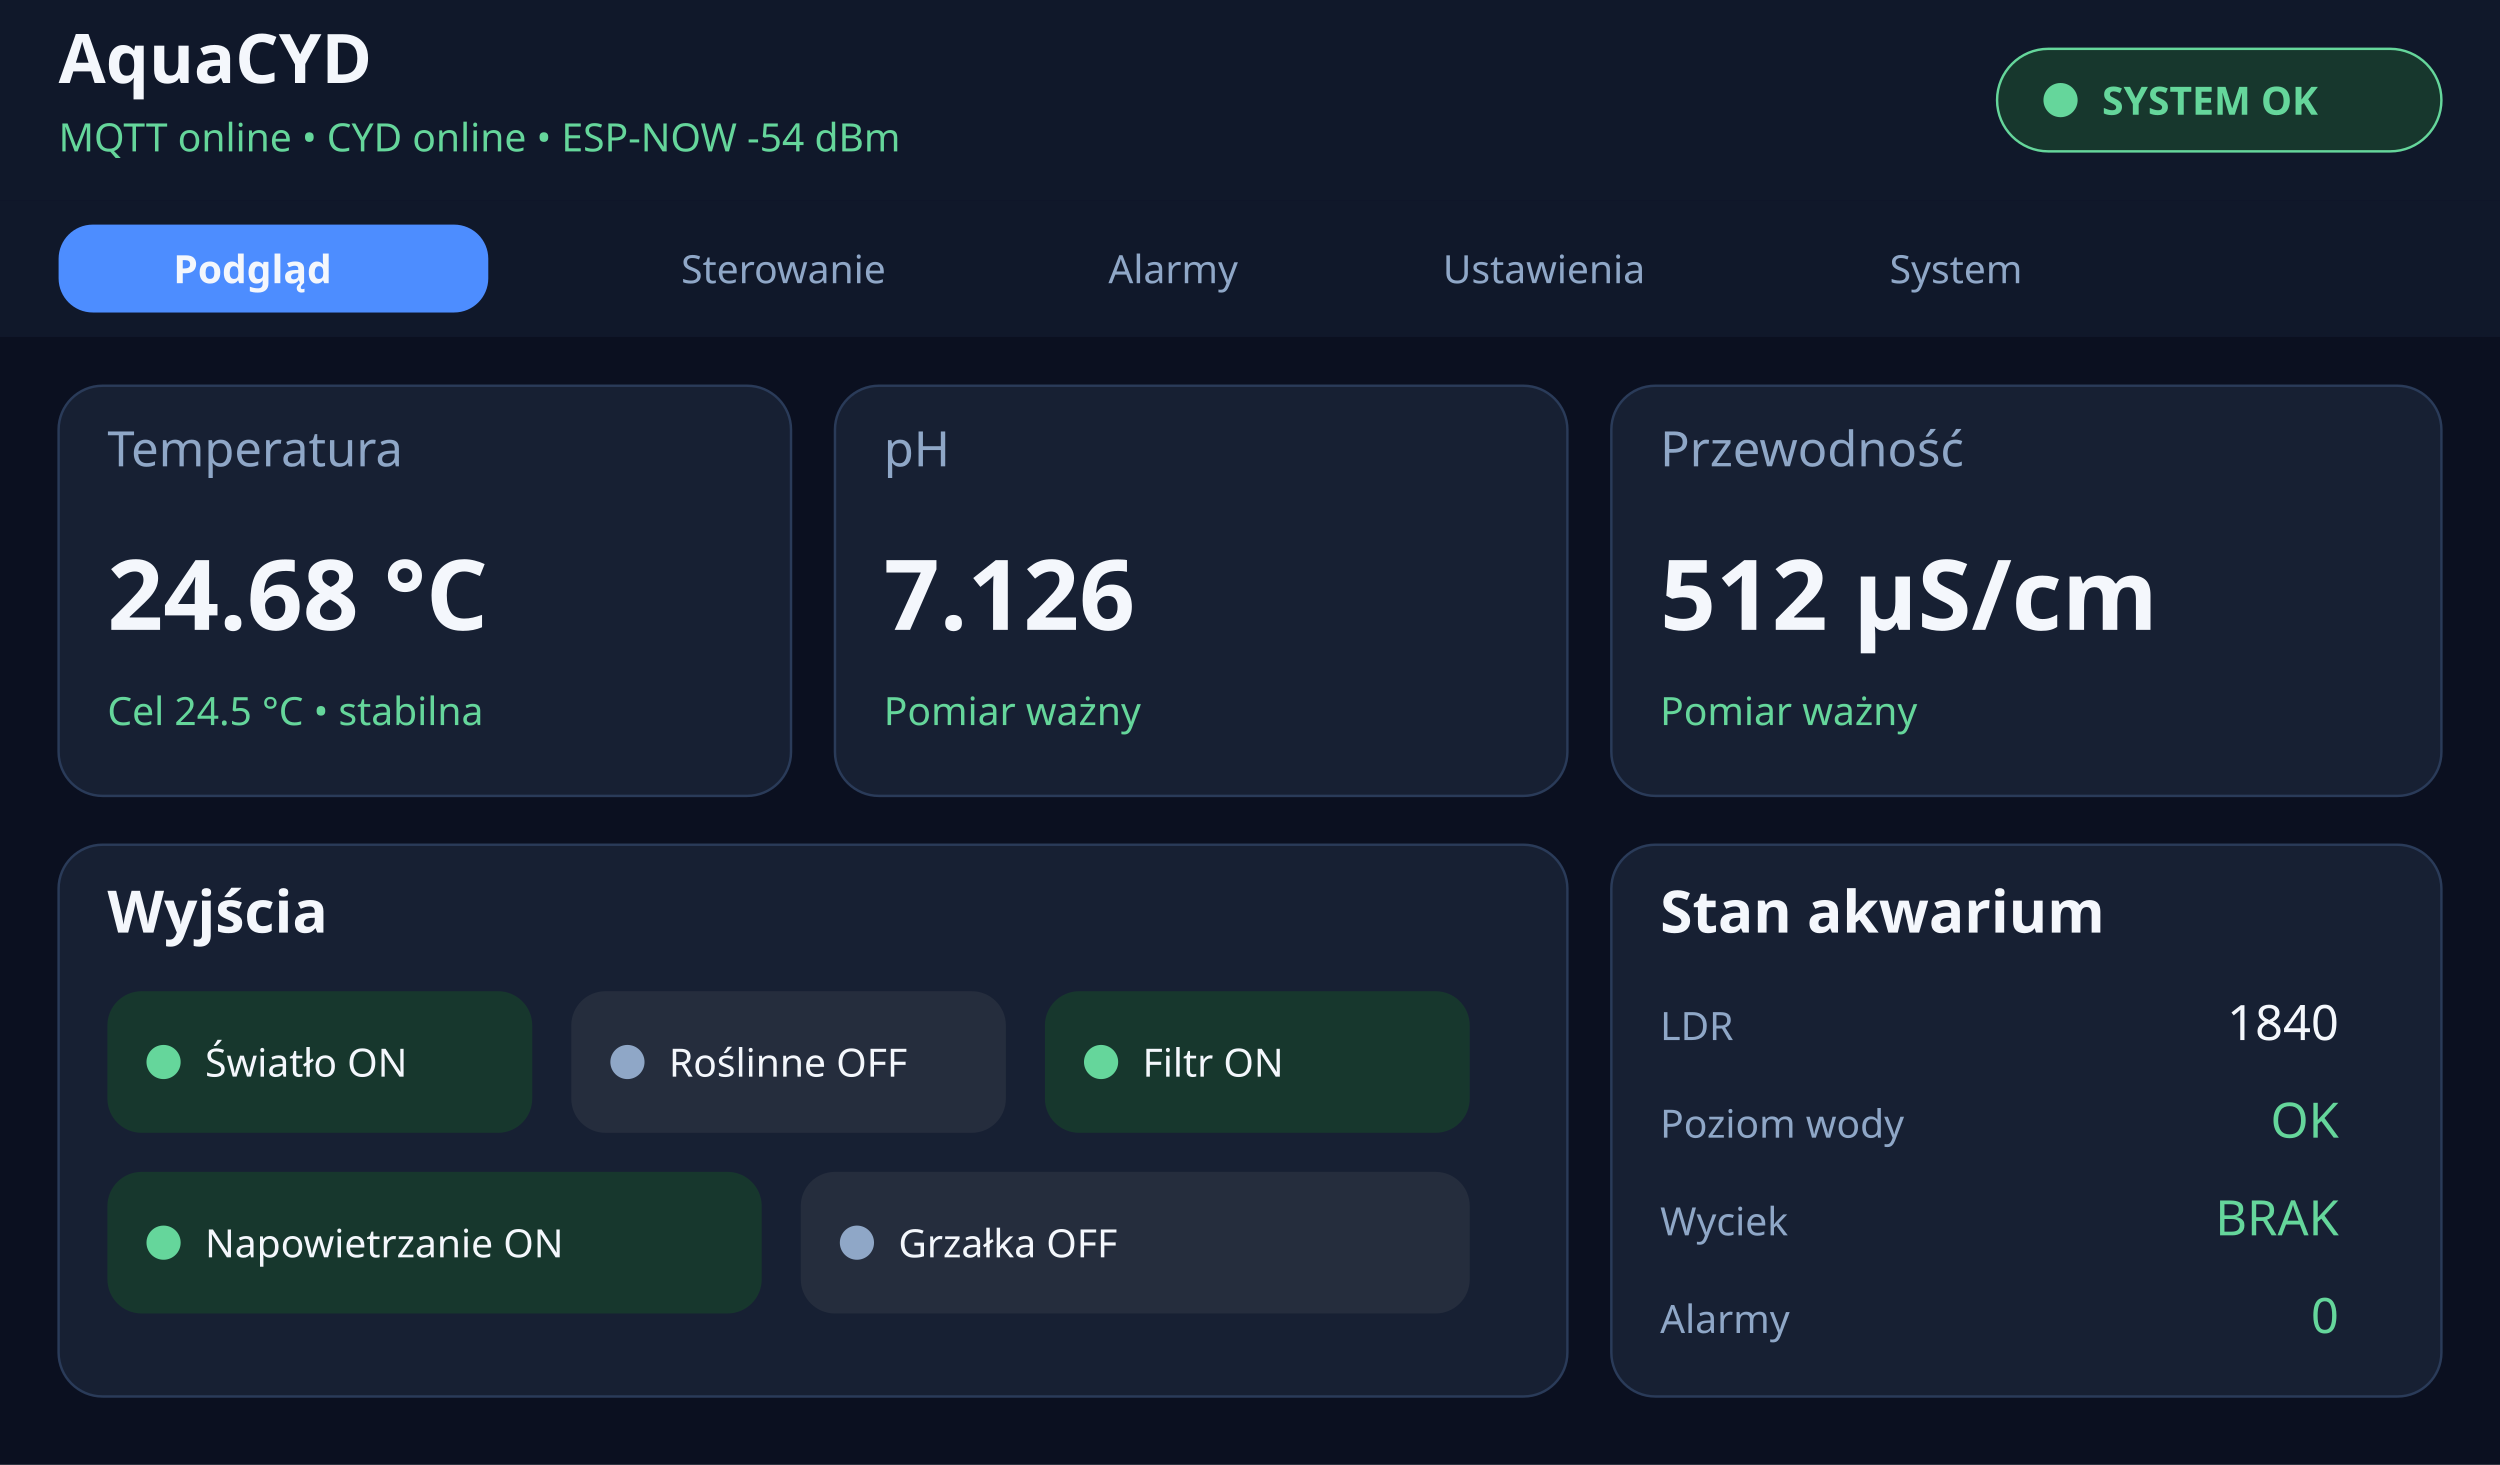
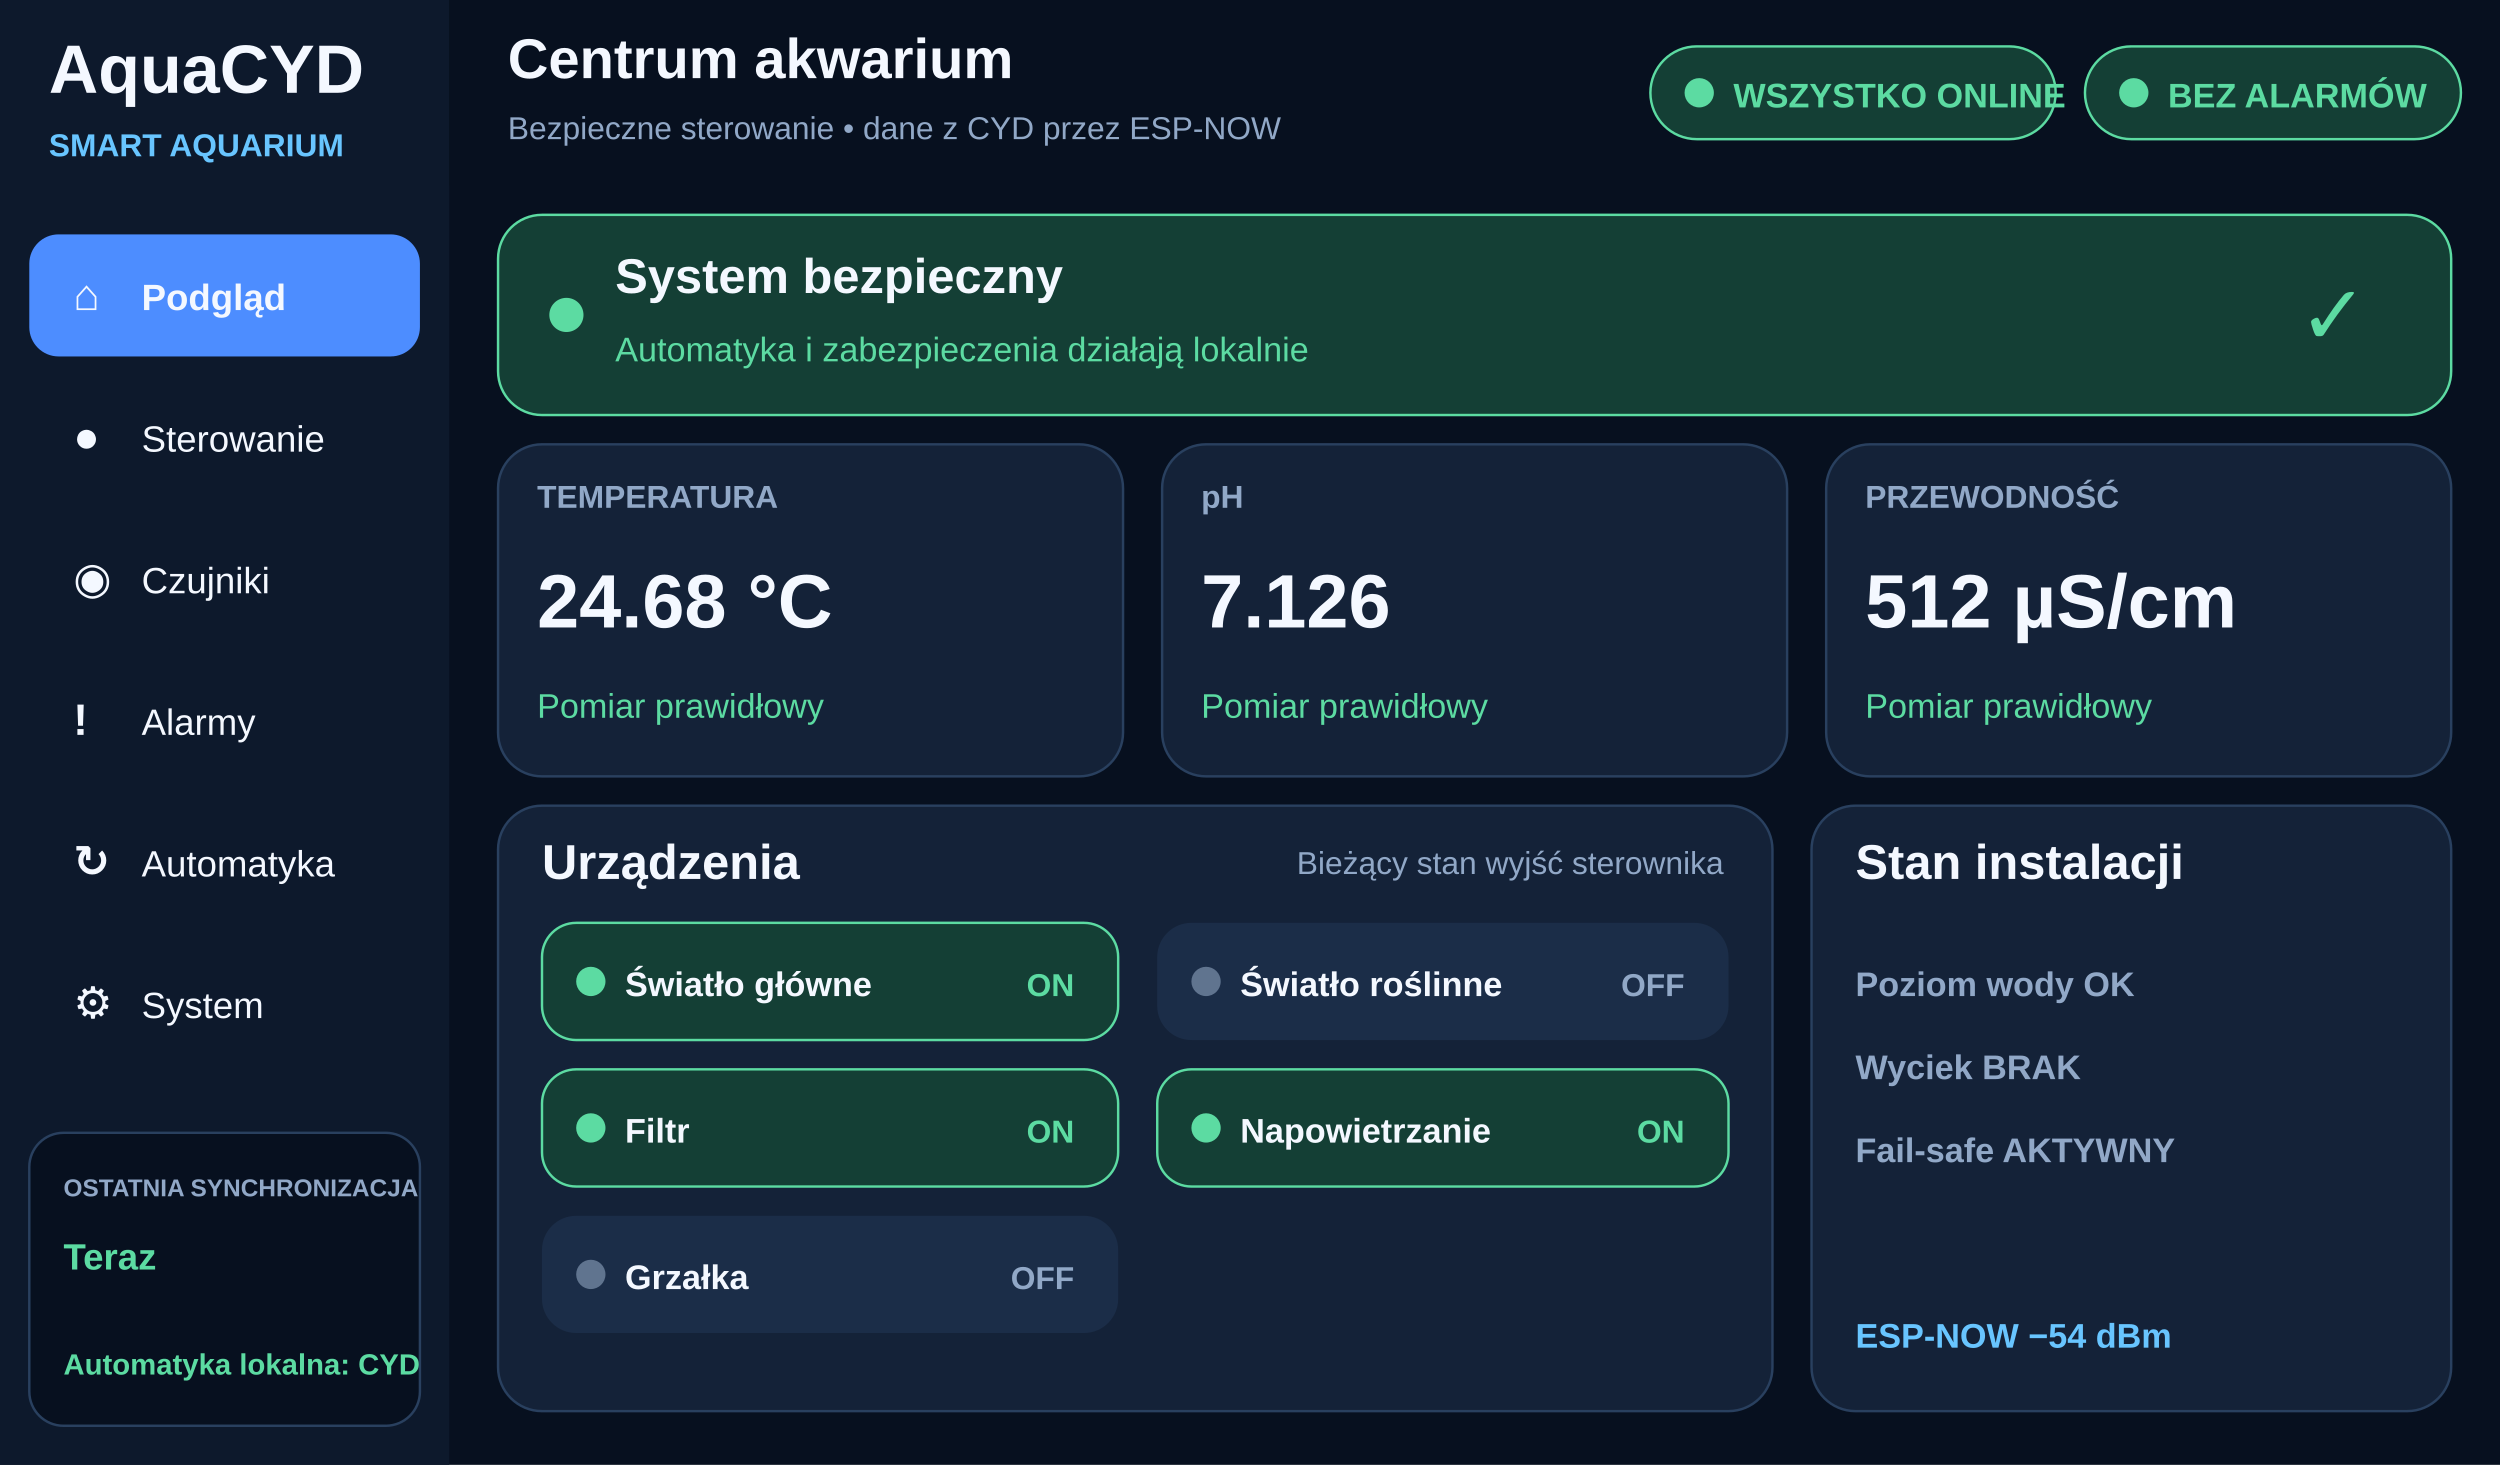
<svg xmlns="http://www.w3.org/2000/svg" width="1024" height="600" viewBox="0 0 1024 600">
-   <rect id="Canvas" width="1024" height="600" fill="#0B1020" />
-   <g id="Header">
-     <rect width="1024" height="82" fill="#10182A" />
-     <text x="24" y="34" fill="#F4F7FC" font-family="Montserrat, sans-serif" font-size="28" font-weight="700">AquaCYD</text>
-     <text x="24" y="62" fill="#65D69B" font-family="Montserrat, sans-serif" font-size="16">MQTT online  •  CYD online  •  ESP-NOW -54 dBm</text>
-     <rect x="818" y="20" width="182" height="42" rx="21" fill="#17372D" stroke="#65D69B" />
-     <circle cx="844" cy="41" r="7" fill="#65D69B" />
-     <text x="861" y="47" fill="#65D69B" font-family="Montserrat, sans-serif" font-size="16" font-weight="600">SYSTEM OK</text>
-   </g>
-   <g id="Navigation">
-     <rect y="82" width="1024" height="56" fill="#10182A" />
-     <rect x="24" y="92" width="176" height="36" rx="14" fill="#4D8DFF" />
-     <text x="71" y="116" fill="#F4F7FC" font-family="Montserrat, sans-serif" font-size="16" font-weight="600">Podgląd</text>
-     <text x="279" y="116" fill="#8FA7C7" font-family="Montserrat, sans-serif" font-size="16">Sterowanie</text>
-     <text x="454" y="116" fill="#8FA7C7" font-family="Montserrat, sans-serif" font-size="16">Alarmy</text>
-     <text x="591" y="116" fill="#8FA7C7" font-family="Montserrat, sans-serif" font-size="16">Ustawienia</text>
-     <text x="774" y="116" fill="#8FA7C7" font-family="Montserrat, sans-serif" font-size="16">System</text>
-   </g>
-   <g id="Metric-Temperature">
-     <rect x="24" y="158" width="300" height="168" rx="18" fill="#172033" stroke="#2A3B59" />
-     <text x="44" y="191" fill="#8FA7C7" font-family="Montserrat, sans-serif" font-size="20">Temperatura</text>
-     <text x="44" y="258" fill="#F4F7FC" font-family="Montserrat, sans-serif" font-size="40" font-weight="700">24.68 °C</text>
-     <text x="44" y="297" fill="#65D69B" font-family="Montserrat, sans-serif" font-size="16">Cel 24.5 °C  •  stabilna</text>
-   </g>
-   <g id="Metric-pH">
-     <rect x="342" y="158" width="300" height="168" rx="18" fill="#172033" stroke="#2A3B59" />
-     <text x="362" y="191" fill="#8FA7C7" font-family="Montserrat, sans-serif" font-size="20">pH</text>
-     <text x="362" y="258" fill="#F4F7FC" font-family="Montserrat, sans-serif" font-size="40" font-weight="700">7.126</text>
-     <text x="362" y="297" fill="#65D69B" font-family="Montserrat, sans-serif" font-size="16">Pomiar ważny</text>
-   </g>
-   <g id="Metric-EC">
-     <rect x="660" y="158" width="340" height="168" rx="18" fill="#172033" stroke="#2A3B59" />
-     <text x="680" y="191" fill="#8FA7C7" font-family="Montserrat, sans-serif" font-size="20">Przewodność</text>
-     <text x="680" y="258" fill="#F4F7FC" font-family="Montserrat, sans-serif" font-size="40" font-weight="700">512 µS/cm</text>
-     <text x="680" y="297" fill="#65D69B" font-family="Montserrat, sans-serif" font-size="16">Pomiar ważny</text>
-   </g>
-   <g id="Outputs">
-     <rect x="24" y="346" width="618" height="226" rx="18" fill="#172033" stroke="#2A3B59" />
-     <text x="44" y="382" fill="#F4F7FC" font-family="Montserrat, sans-serif" font-size="24" font-weight="600">Wyjścia</text>
-     <g id="Output-Light">
-       <rect x="44" y="406" width="174" height="58" rx="14" fill="#17372D" />
-       <circle cx="67" cy="435" r="7" fill="#65D69B" />
-       <text x="84" y="441" fill="#F4F7FC" font-family="Montserrat, sans-serif" font-size="16">Światło ON</text>
+   <g id="HMI-Screen-Centrum-akwarium">
+     <rect x="0" y="0" width="1024" height="600" rx="0" fill="#07101F" stroke="none" stroke-width="0" />
+     <g id="Navigation">
+       <rect x="0" y="0" width="184" height="600" rx="0" fill="#0D192C" stroke="none" stroke-width="0" />
+       <text x="20" y="38" fill="#F4F8FF" font-family="Montserrat, Arial, sans-serif" font-size="28" font-weight="700" text-anchor="start">AquaCYD</text>
+       <text x="20" y="64" fill="#68C5FF" font-family="Montserrat, Arial, sans-serif" font-size="13" font-weight="700" text-anchor="start">SMART AQUARIUM</text>
+       <rect x="12" y="96" width="160" height="50" rx="12" fill="#4D8DFF" stroke="none" stroke-width="0" />
+       <text x="30" y="127" fill="#F4F8FF" font-family="Montserrat, Arial, sans-serif" font-size="18" font-weight="700" text-anchor="start">⌂</text>
+       <text x="58" y="127" fill="#F4F8FF" font-family="Montserrat, Arial, sans-serif" font-size="15" font-weight="700" text-anchor="start">Podgląd</text>
+       <rect x="12" y="154" width="160" height="50" rx="12" fill="transparent" stroke="none" stroke-width="0" />
+       <text x="30" y="185" fill="#F4F8FF" font-family="Montserrat, Arial, sans-serif" font-size="18" font-weight="700" text-anchor="start">●</text>
+       <text x="58" y="185" fill="#F4F8FF" font-family="Montserrat, Arial, sans-serif" font-size="15" font-weight="500" text-anchor="start">Sterowanie</text>
+       <rect x="12" y="212" width="160" height="50" rx="12" fill="transparent" stroke="none" stroke-width="0" />
+       <text x="30" y="243" fill="#F4F8FF" font-family="Montserrat, Arial, sans-serif" font-size="18" font-weight="700" text-anchor="start">◉</text>
+       <text x="58" y="243" fill="#F4F8FF" font-family="Montserrat, Arial, sans-serif" font-size="15" font-weight="500" text-anchor="start">Czujniki</text>
+       <rect x="12" y="270" width="160" height="50" rx="12" fill="transparent" stroke="none" stroke-width="0" />
+       <text x="30" y="301" fill="#F4F8FF" font-family="Montserrat, Arial, sans-serif" font-size="18" font-weight="700" text-anchor="start">!</text>
+       <text x="58" y="301" fill="#F4F8FF" font-family="Montserrat, Arial, sans-serif" font-size="15" font-weight="500" text-anchor="start">Alarmy</text>
+       <rect x="12" y="328" width="160" height="50" rx="12" fill="transparent" stroke="none" stroke-width="0" />
+       <text x="30" y="359" fill="#F4F8FF" font-family="Montserrat, Arial, sans-serif" font-size="18" font-weight="700" text-anchor="start">↻</text>
+       <text x="58" y="359" fill="#F4F8FF" font-family="Montserrat, Arial, sans-serif" font-size="15" font-weight="500" text-anchor="start">Automatyka</text>
+       <rect x="12" y="386" width="160" height="50" rx="12" fill="transparent" stroke="none" stroke-width="0" />
+       <text x="30" y="417" fill="#F4F8FF" font-family="Montserrat, Arial, sans-serif" font-size="18" font-weight="700" text-anchor="start">⚙</text>
+       <text x="58" y="417" fill="#F4F8FF" font-family="Montserrat, Arial, sans-serif" font-size="15" font-weight="500" text-anchor="start">System</text>
+       <rect x="12" y="464" width="160" height="120" rx="14" fill="#07101F" stroke="#29405F" stroke-width="1" />
+       <text x="26" y="490" fill="#91A8C7" font-family="Montserrat, Arial, sans-serif" font-size="10" font-weight="700" text-anchor="start">OSTATNIA SYNCHRONIZACJA</text>
+       <text x="26" y="520" fill="#5CDBA2" font-family="Montserrat, Arial, sans-serif" font-size="15" font-weight="700" text-anchor="start">Teraz</text>
+       <text x="26" y="563" fill="#5CDBA2" font-family="Montserrat, Arial, sans-serif" font-size="12" font-weight="600" text-anchor="start">Automatyka lokalna: CYD</text>
    </g>
-     <g id="Output-Plant">
-       <rect x="234" y="406" width="178" height="58" rx="14" fill="#252D3D" />
-       <circle cx="257" cy="435" r="7" fill="#8FA7C7" />
-       <text x="274" y="441" fill="#F4F7FC" font-family="Montserrat, sans-serif" font-size="16">Roślinne OFF</text>
+     <g id="TopBar">
+       <rect x="184" y="0" width="840" height="76" rx="0" fill="#07101F" stroke="none" stroke-width="0" />
+       <text x="208" y="32" fill="#F4F8FF" font-family="Montserrat, Arial, sans-serif" font-size="23" font-weight="700" text-anchor="start">Centrum akwarium</text>
+       <text x="208" y="57" fill="#91A8C7" font-family="Montserrat, Arial, sans-serif" font-size="13" font-weight="400" text-anchor="start">Bezpieczne sterowanie • dane z CYD przez ESP-NOW</text>
+       <rect x="676" y="19" width="166" height="38" rx="19" fill="#143F35" stroke="#5CDBA2" stroke-width="1" />
+       <circle cx="696" cy="38" r="6" fill="#5CDBA2" stroke="none" stroke-width="0" />
+       <text x="710" y="44" fill="#5CDBA2" font-family="Montserrat, Arial, sans-serif" font-size="14" font-weight="700" text-anchor="start">WSZYSTKO ONLINE</text>
+       <rect x="854" y="19" width="154" height="38" rx="19" fill="#143F35" stroke="#5CDBA2" stroke-width="1" />
+       <circle cx="874" cy="38" r="6" fill="#5CDBA2" stroke="none" stroke-width="0" />
+       <text x="888" y="44" fill="#5CDBA2" font-family="Montserrat, Arial, sans-serif" font-size="14" font-weight="700" text-anchor="start">BEZ ALARMÓW</text>
    </g>
-     <g id="Output-Filter">
-       <rect x="428" y="406" width="174" height="58" rx="14" fill="#17372D" />
-       <circle cx="451" cy="435" r="7" fill="#65D69B" />
-       <text x="468" y="441" fill="#F4F7FC" font-family="Montserrat, sans-serif" font-size="16">Filtr ON</text>
-     </g>
-     <g id="Output-Air">
-       <rect x="44" y="480" width="268" height="58" rx="14" fill="#17372D" />
-       <circle cx="67" cy="509" r="7" fill="#65D69B" />
-       <text x="84" y="515" fill="#F4F7FC" font-family="Montserrat, sans-serif" font-size="16">Napowietrzanie ON</text>
-     </g>
-     <g id="Output-Heater">
-       <rect x="328" y="480" width="274" height="58" rx="14" fill="#252D3D" />
-       <circle cx="351" cy="509" r="7" fill="#8FA7C7" />
-       <text x="368" y="515" fill="#F4F7FC" font-family="Montserrat, sans-serif" font-size="16">Grzałka OFF</text>
+     <g id="Content">
+       <rect x="204" y="88" width="800" height="82" rx="18" fill="#143F35" stroke="#5CDBA2" stroke-width="1" />
+       <circle cx="232" cy="129" r="7" fill="#5CDBA2" stroke="none" stroke-width="0" />
+       <text x="252" y="120" fill="#F4F8FF" font-family="Montserrat, Arial, sans-serif" font-size="20" font-weight="700" text-anchor="start">System bezpieczny</text>
+       <text x="252" y="148" fill="#5CDBA2" font-family="Montserrat, Arial, sans-serif" font-size="14" font-weight="500" text-anchor="start">Automatyka i zabezpieczenia działają lokalnie</text>
+       <text x="970" y="141" fill="#5CDBA2" font-family="Montserrat, Arial, sans-serif" font-size="34" font-weight="700" text-anchor="end">✓</text>
+       <rect x="204" y="182" width="256" height="136" rx="18" fill="#142238" stroke="#29405F" stroke-width="1" />
+       <text x="220" y="208" fill="#91A8C7" font-family="Montserrat, Arial, sans-serif" font-size="13" font-weight="700" text-anchor="start">TEMPERATURA</text>
+       <text x="220" y="257" fill="#F4F8FF" font-family="Montserrat, Arial, sans-serif" font-size="31" font-weight="700" text-anchor="start">24.68 °C</text>
+       <text x="220" y="294" fill="#5CDBA2" font-family="Montserrat, Arial, sans-serif" font-size="14" font-weight="500" text-anchor="start">Pomiar prawidłowy</text>
+       <rect x="476" y="182" width="256" height="136" rx="18" fill="#142238" stroke="#29405F" stroke-width="1" />
+       <text x="492" y="208" fill="#91A8C7" font-family="Montserrat, Arial, sans-serif" font-size="13" font-weight="700" text-anchor="start">pH</text>
+       <text x="492" y="257" fill="#F4F8FF" font-family="Montserrat, Arial, sans-serif" font-size="31" font-weight="700" text-anchor="start">7.126</text>
+       <text x="492" y="294" fill="#5CDBA2" font-family="Montserrat, Arial, sans-serif" font-size="14" font-weight="500" text-anchor="start">Pomiar prawidłowy</text>
+       <rect x="748" y="182" width="256" height="136" rx="18" fill="#142238" stroke="#29405F" stroke-width="1" />
+       <text x="764" y="208" fill="#91A8C7" font-family="Montserrat, Arial, sans-serif" font-size="13" font-weight="700" text-anchor="start">PRZEWODNOŚĆ</text>
+       <text x="764" y="257" fill="#F4F8FF" font-family="Montserrat, Arial, sans-serif" font-size="31" font-weight="700" text-anchor="start">512 µS/cm</text>
+       <text x="764" y="294" fill="#5CDBA2" font-family="Montserrat, Arial, sans-serif" font-size="14" font-weight="500" text-anchor="start">Pomiar prawidłowy</text>
+       <rect x="204" y="330" width="522" height="248" rx="18" fill="#142238" stroke="#29405F" stroke-width="1" />
+       <text x="222" y="360" fill="#F4F8FF" font-family="Montserrat, Arial, sans-serif" font-size="20" font-weight="700" text-anchor="start">Urządzenia</text>
+       <text x="706" y="358" fill="#91A8C7" font-family="Montserrat, Arial, sans-serif" font-size="13" font-weight="400" text-anchor="end">Bieżący stan wyjść sterownika</text>
+       <rect x="222" y="378" width="236" height="48" rx="14" fill="#143F35" stroke="#5CDBA2" stroke-width="1" />
+       <circle cx="242" cy="402" r="6" fill="#5CDBA2" stroke="none" stroke-width="0" />
+       <text x="256" y="408" fill="#F4F8FF" font-family="Montserrat, Arial, sans-serif" font-size="14" font-weight="600" text-anchor="start">Światło główne</text>
+       <text x="440" y="408" fill="#5CDBA2" font-family="Montserrat, Arial, sans-serif" font-size="13" font-weight="700" text-anchor="end">ON</text>
+       <rect x="474" y="378" width="234" height="48" rx="14" fill="#1B2D48" stroke="none" stroke-width="0" />
+       <circle cx="494" cy="402" r="6" fill="#60748F" stroke="none" stroke-width="0" />
+       <text x="508" y="408" fill="#F4F8FF" font-family="Montserrat, Arial, sans-serif" font-size="14" font-weight="600" text-anchor="start">Światło roślinne</text>
+       <text x="690" y="408" fill="#91A8C7" font-family="Montserrat, Arial, sans-serif" font-size="13" font-weight="700" text-anchor="end">OFF</text>
+       <rect x="222" y="438" width="236" height="48" rx="14" fill="#143F35" stroke="#5CDBA2" stroke-width="1" />
+       <circle cx="242" cy="462" r="6" fill="#5CDBA2" stroke="none" stroke-width="0" />
+       <text x="256" y="468" fill="#F4F8FF" font-family="Montserrat, Arial, sans-serif" font-size="14" font-weight="600" text-anchor="start">Filtr</text>
+       <text x="440" y="468" fill="#5CDBA2" font-family="Montserrat, Arial, sans-serif" font-size="13" font-weight="700" text-anchor="end">ON</text>
+       <rect x="474" y="438" width="234" height="48" rx="14" fill="#143F35" stroke="#5CDBA2" stroke-width="1" />
+       <circle cx="494" cy="462" r="6" fill="#5CDBA2" stroke="none" stroke-width="0" />
+       <text x="508" y="468" fill="#F4F8FF" font-family="Montserrat, Arial, sans-serif" font-size="14" font-weight="600" text-anchor="start">Napowietrzanie</text>
+       <text x="690" y="468" fill="#5CDBA2" font-family="Montserrat, Arial, sans-serif" font-size="13" font-weight="700" text-anchor="end">ON</text>
+       <rect x="222" y="498" width="236" height="48" rx="14" fill="#1B2D48" stroke="none" stroke-width="0" />
+       <circle cx="242" cy="522" r="6" fill="#60748F" stroke="none" stroke-width="0" />
+       <text x="256" y="528" fill="#F4F8FF" font-family="Montserrat, Arial, sans-serif" font-size="14" font-weight="600" text-anchor="start">Grzałka</text>
+       <text x="440" y="528" fill="#91A8C7" font-family="Montserrat, Arial, sans-serif" font-size="13" font-weight="700" text-anchor="end">OFF</text>
+       <rect x="742" y="330" width="262" height="248" rx="18" fill="#142238" stroke="#29405F" stroke-width="1" />
+       <text x="760" y="360" fill="#F4F8FF" font-family="Montserrat, Arial, sans-serif" font-size="20" font-weight="700" text-anchor="start">Stan instalacji</text>
+       <text x="760" y="408" fill="#91A8C7" font-family="Montserrat, Arial, sans-serif" font-size="14" font-weight="600" text-anchor="start">Poziom wody   OK</text>
+       <text x="760" y="442" fill="#91A8C7" font-family="Montserrat, Arial, sans-serif" font-size="14" font-weight="600" text-anchor="start">Wyciek         BRAK</text>
+       <text x="760" y="476" fill="#91A8C7" font-family="Montserrat, Arial, sans-serif" font-size="14" font-weight="600" text-anchor="start">Fail-safe      AKTYWNY</text>
+       <text x="760" y="552" fill="#68C5FF" font-family="Montserrat, Arial, sans-serif" font-size="14" font-weight="600" text-anchor="start">ESP-NOW  −54 dBm</text>
    </g>
  </g>
-   <g id="Environment">
-     <rect x="660" y="346" width="340" height="226" rx="18" fill="#172033" stroke="#2A3B59" />
-     <text x="680" y="382" fill="#F4F7FC" font-family="Montserrat, sans-serif" font-size="24" font-weight="600">Stan akwarium</text>
-     <text x="680" y="426" fill="#8FA7C7" font-family="Montserrat, sans-serif" font-size="16">LDR</text>
-     <text x="958" y="426" text-anchor="end" fill="#F4F7FC" font-family="Montserrat, sans-serif" font-size="20">1840</text>
-     <text x="680" y="466" fill="#8FA7C7" font-family="Montserrat, sans-serif" font-size="16">Poziom wody</text>
-     <text x="958" y="466" text-anchor="end" fill="#65D69B" font-family="Montserrat, sans-serif" font-size="20">OK</text>
-     <text x="680" y="506" fill="#8FA7C7" font-family="Montserrat, sans-serif" font-size="16">Wyciek</text>
-     <text x="958" y="506" text-anchor="end" fill="#65D69B" font-family="Montserrat, sans-serif" font-size="20">BRAK</text>
-     <text x="680" y="546" fill="#8FA7C7" font-family="Montserrat, sans-serif" font-size="16">Alarmy</text>
-     <text x="958" y="546" text-anchor="end" fill="#65D69B" font-family="Montserrat, sans-serif" font-size="20">0</text>
-   </g>
</svg>
